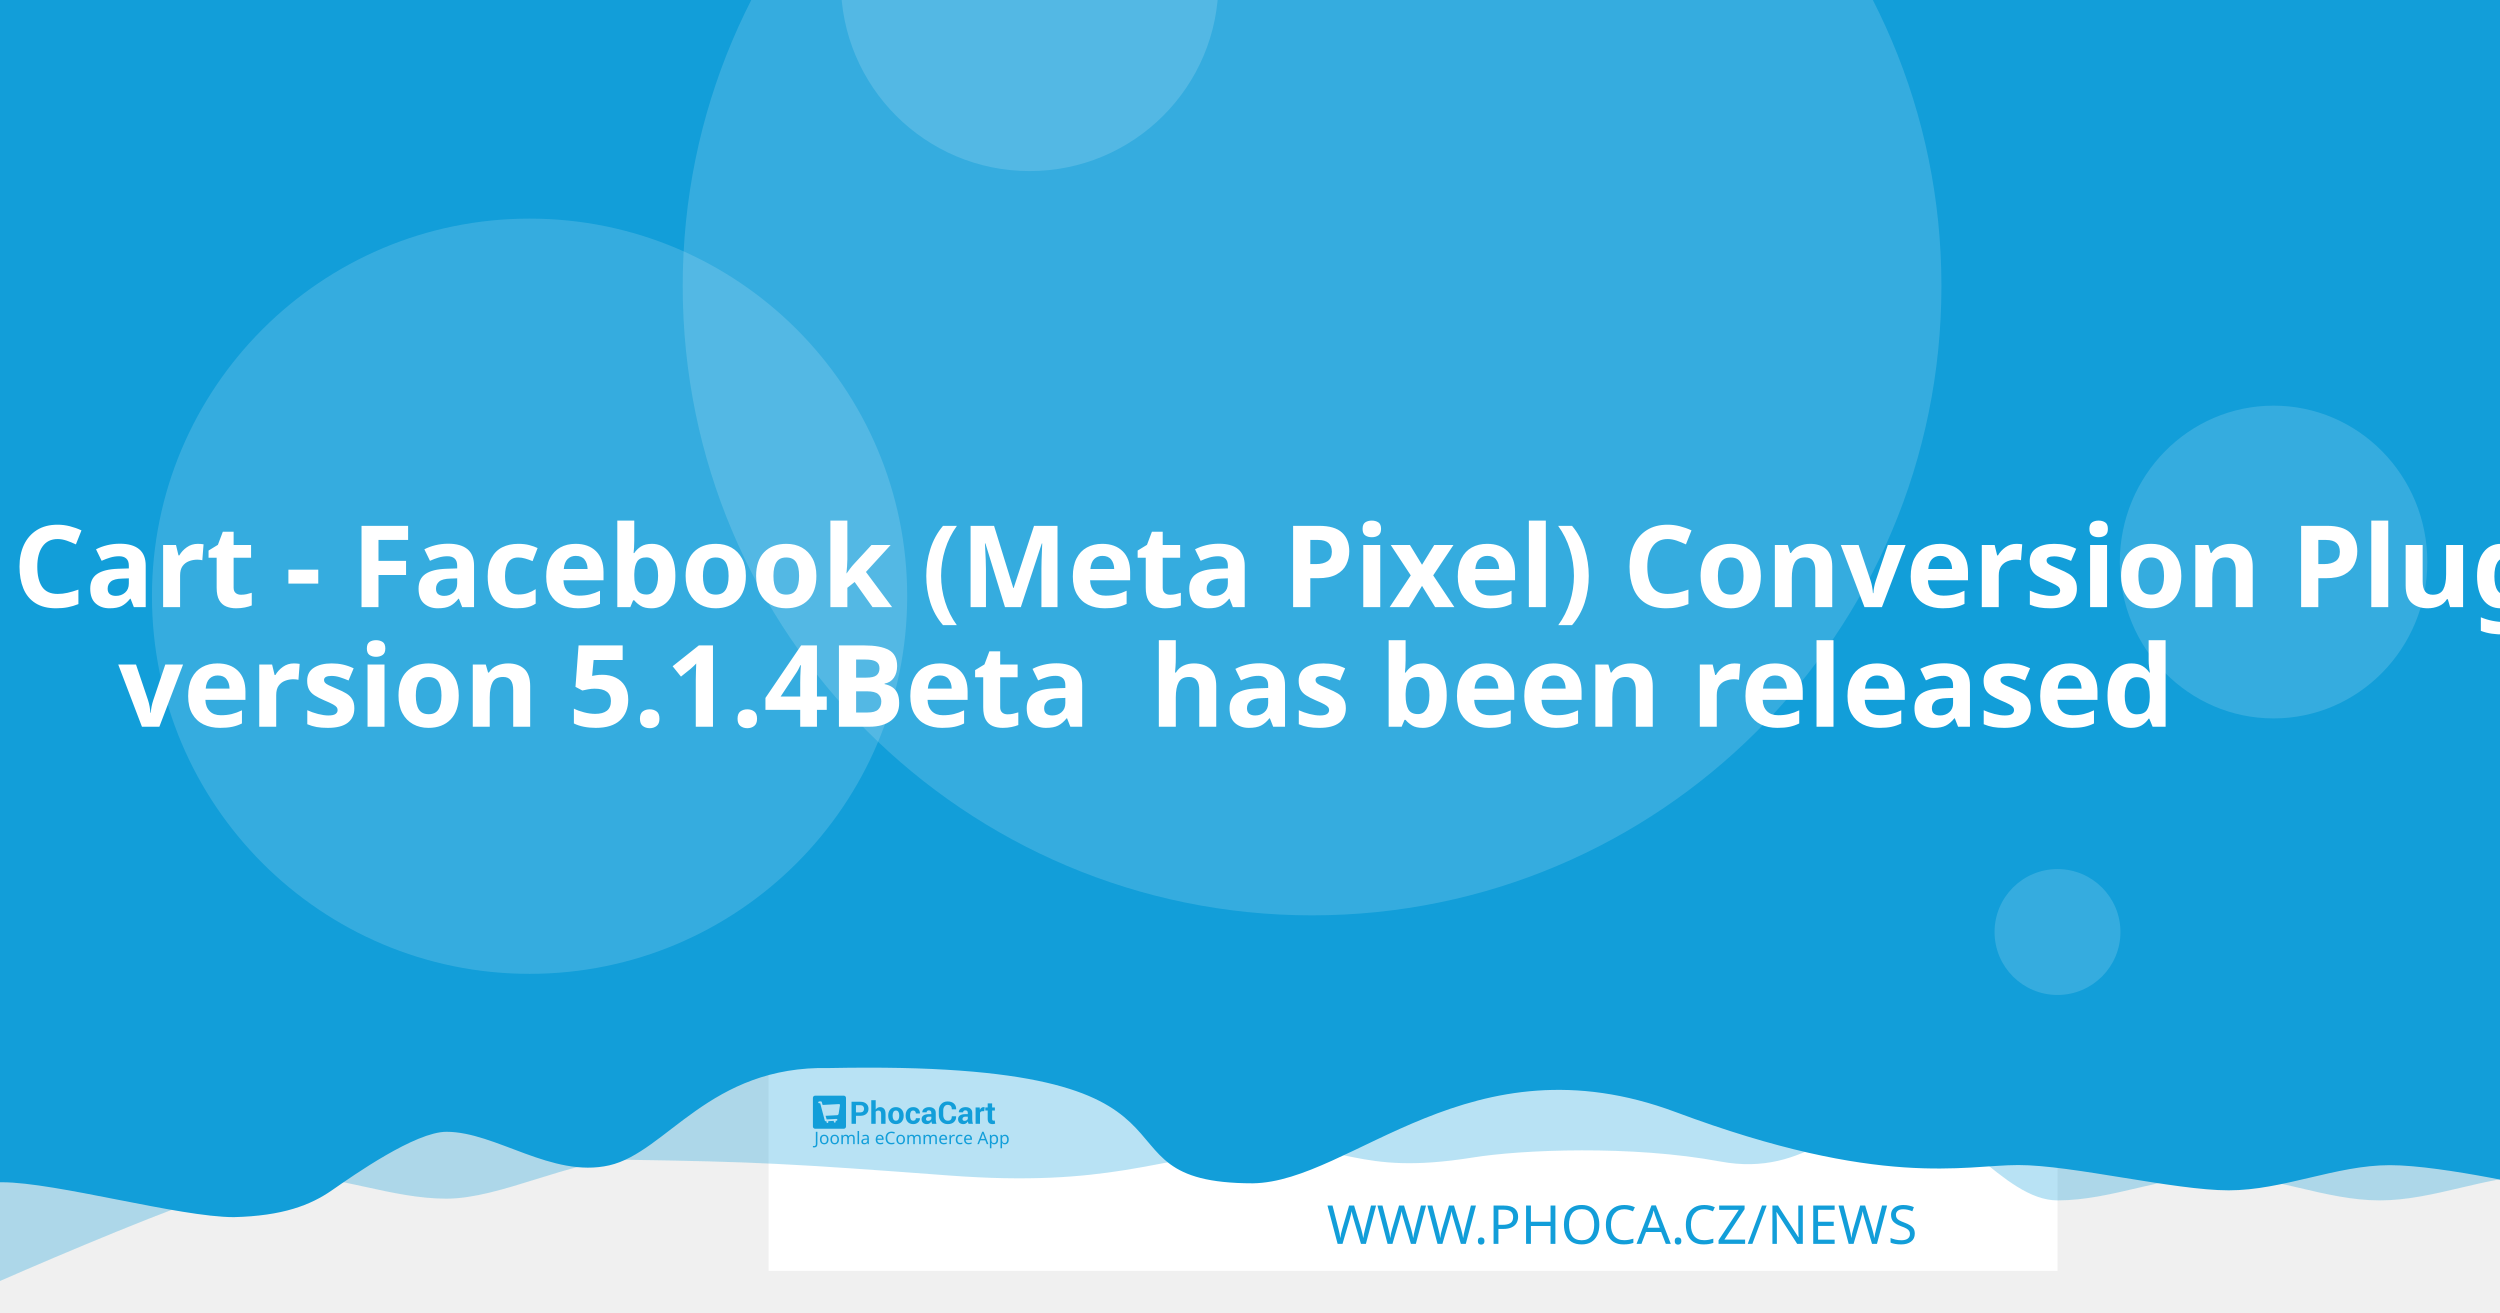
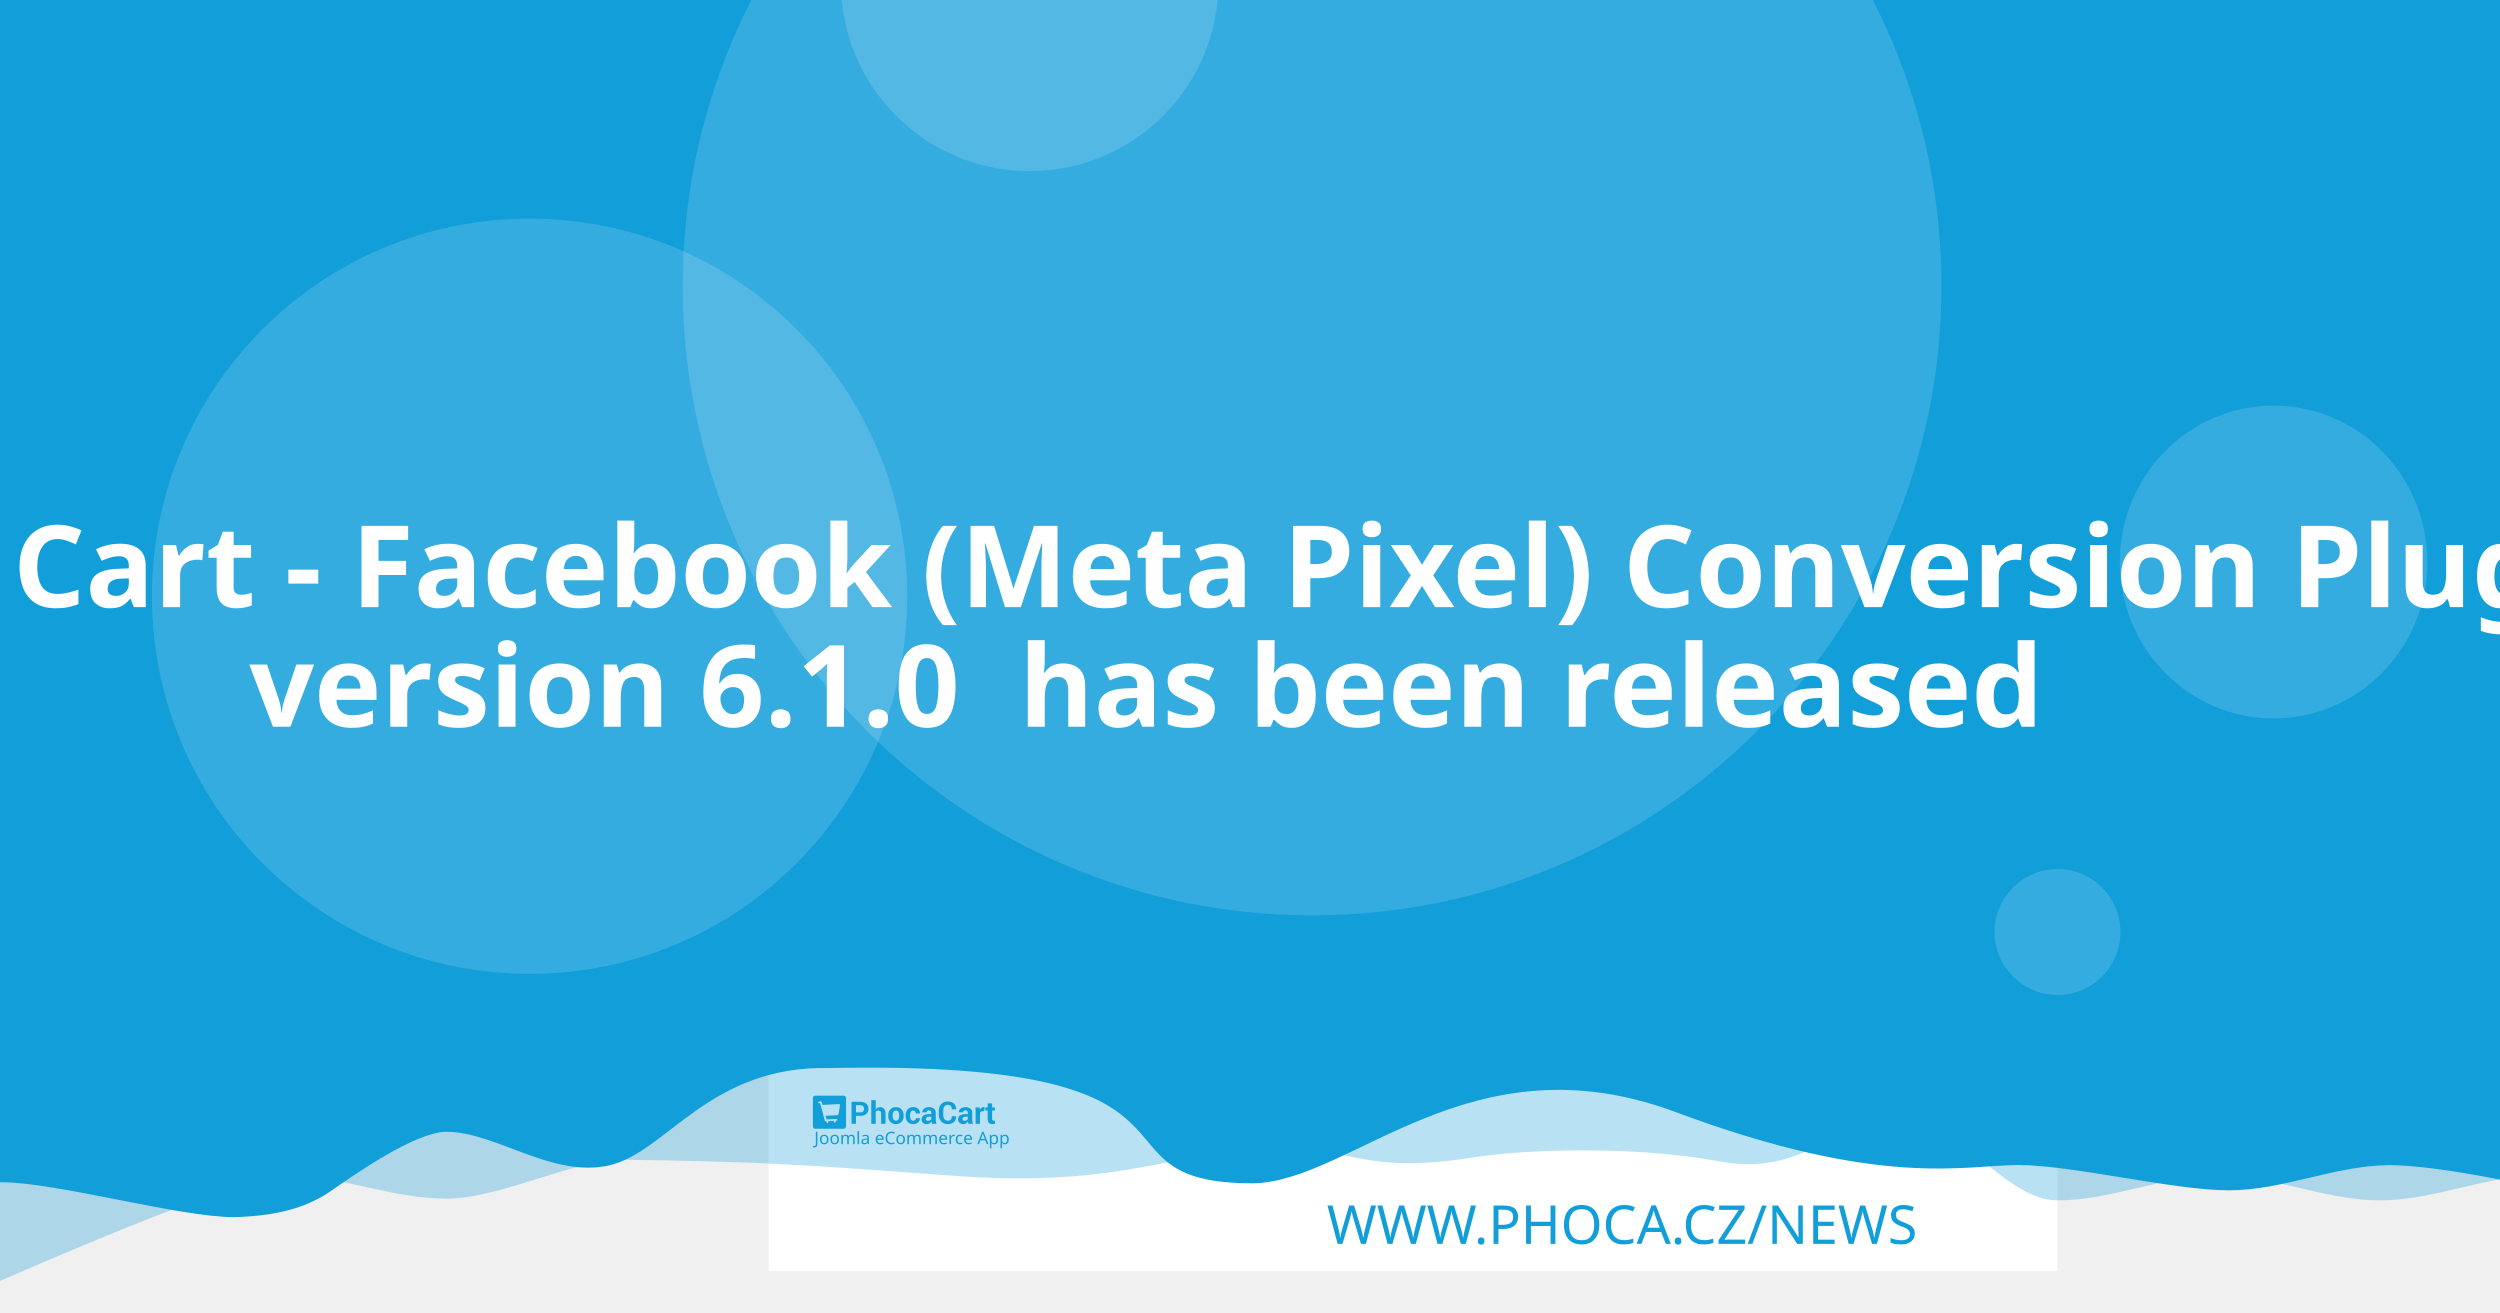
<svg xmlns="http://www.w3.org/2000/svg" width="1200" height="630" viewBox="0 0 1200 630" version="1.1" id="svg5">
  <defs id="defs2" />
  <g id="layer1">
    <path d="m 20.256,108.517 a 7.714,7.714 0 0 0 -7.714,7.714 v 97.981 a 7.714,7.714 0 0 0 7.714,7.714 h 97.976 a 7.714,7.714 0 0 0 7.714,-7.714 v -97.981 a 7.714,7.714 0 0 0 -7.714,-7.714 z m 19.435,19.56 c 0.714,-0.04 1.37,0.151 1.984,0.583 0.613,0.434 1.018,0.978 1.215,1.637 l 2.918,10.039 56.209,-2.948 c 1.002,-0.052 1.838,0.296 2.506,1.04 0.665,0.732 0.929,1.612 0.768,2.626 l -4.71,30.132 c -0.167,0.89 -0.688,1.809 -1.557,2.747 -0.869,0.95 -2.001,1.463 -3.38,1.537 l -39.707,2.079 3.671,12.389 33.562,-1.758 c 0.878,-0.049 1.633,0.215 2.28,0.783 0.632,0.583 0.971,1.312 1.019,2.19 0.046,0.878 -0.215,1.633 -0.783,2.28 -0.583,0.635 -1.312,0.974 -2.19,1.019 l -3.139,0.166 0.166,3.134 c 0.046,0.881 -0.215,1.638 -0.798,2.27 -0.571,0.647 -1.294,0.99 -2.174,1.034 -0.878,0.046 -1.635,-0.215 -2.27,-0.798 -0.647,-0.571 -0.984,-1.297 -1.03,-2.174 l -0.166,-3.134 -18.817,0.979 0.161,3.139 c 0.046,0.881 -0.212,1.638 -0.783,2.27 -0.583,0.647 -1.312,0.988 -2.19,1.034 -0.878,0.049 -1.633,-0.215 -2.28,-0.798 -0.635,-0.571 -0.974,-1.297 -1.019,-2.174 l -0.166,-3.139 -1.943,0.101 c -0.753,0.039 -1.441,-0.135 -2.079,-0.517 -0.623,-0.383 -1.068,-0.764 -1.341,-1.125 l -0.347,-0.613 -15.769,-59.624 -3.39,0.176 c -0.841,0.046 -1.586,-0.219 -2.245,-0.798 -0.659,-0.571 -1.009,-1.292 -1.055,-2.169 -0.046,-0.881 0.225,-1.635 0.824,-2.27 0.595,-0.647 1.308,-0.989 2.149,-1.034 z" style="fill:#ffffff;stroke-width:1.208;paint-order:stroke fill markers" id="path400" />
    <rect style="opacity:1;fill:#ffffff;stroke-width:6.042;stroke-linejoin:round;paint-order:stroke fill markers" id="rect723" width="618.676" height="618.676" x="368.924" y="-8.647" />
    <path id="rect4460" style="opacity:0.3;fill:#129ed9;fill-opacity:1;stroke-width:6.042;stroke-linejoin:round;paint-order:stroke fill markers" d="M 59.586,-3.814 H 1296.938 v 580.009 c 0,0 -51.556,-12.084 -77.334,-12.084 -25.778,0 -51.244,12.084 -77.335,12.084 -26.091,0 -51.556,-12.084 -77.334,-12.084 -25.778,0 -51.244,12.084 -77.335,12.084 -26.091,0 -50.615,-41.931 -76.393,-41.931 -25.778,0 -43.072,31.169 -85.504,23.256 -42.433,-7.913 -95.293,-5.729 -119.04,-1.869 -57.142,9.103 -59.508,-8.125 -105.573,-4.001 -46.065,4.124 -68.78,18.359 -145.373,12.602 -76.593,-5.757 -93.029,-6.595 -155.544,-7.578 -25.778,0 -59.826,18.693 -85.917,18.693 -26.091,0 -51.556,-11.254 -77.334,-11.254 -25.778,0 -172.338,66.428 -172.338,66.428 z" />
    <path id="rect4460-5" style="fill:#129ed9;fill-opacity:1;stroke-width:6.042;stroke-linejoin:round;paint-order:stroke fill markers" d="M -12.915,-8.647 H 1224.437 v 580.009 c 0,0 -51.556,-12.084 -77.334,-12.084 -25.778,0 -51.243,12.084 -77.334,12.084 -26.091,0 -75.228,-12.142 -101.006,-12.142 -25.778,0 -65.794,11.416 -164.408,-25.412 -98.613,-36.828 -155.373,33.433 -202.968,34.185 -85.545,-0.05 -3.558,-59.324 -203.248,-55.331 -57.687,-1.357 -78.127,40.433 -105.693,46.704 -27.566,6.271 -54.486,-16.105 -78.151,-16.105 -14.933,0 -44.462,20.77 -54.88,28.017 -10.418,7.247 -23.732,12.357 -47.124,12.95 -26.091,0 -85.565,-16.747 -111.343,-16.747 -25.778,0 -13.863,3.88 -13.863,3.88 z" />
    <circle style="opacity:0.15;fill:#ffffff;fill-opacity:1;stroke-width:6.042;stroke-linejoin:round;paint-order:stroke fill markers" id="path8376" cx="629.794" cy="137.279" r="302.088" />
    <text xml:space="preserve" style="font-style:normal;font-weight:normal;font-size:25.778px;line-height:1.25;font-family:sans-serif;fill:#129ed9;fill-opacity:1;stroke:none;stroke-width:1.208" x="953.817" y="597.071" id="text2910-3-7">
      <tspan id="tspan2908-6-5" x="953.817" y="597.071" style="font-style:normal;font-variant:normal;font-weight:300;font-stretch:normal;font-size:25.778px;font-family:Montserrat;-inkscape-font-specification:'Montserrat Light';text-align:end;text-anchor:end;fill:#129ed9;fill-opacity:1;stroke-width:1.208">WWW.PHOCA.CZ/NEWS</tspan>
    </text>
    <text xml:space="preserve" style="font-style:normal;font-variant:normal;font-weight:600;font-stretch:normal;font-size:54.666px;line-height:1.05;font-family:Rubik;-inkscape-font-specification:'Rubik Semi-Bold';fill:#ffffff;fill-opacity:1;stroke:none;stroke-width:1.577" x="600" y="234.034" id="text11252">
      <tspan x="600" y="234.034" id="tspan403" style="text-align:center;text-anchor:middle;stroke-width:1.577" />
      <tspan x="600" y="291.433" style="font-size:54.666px;text-align:center;text-anchor:middle;stroke-width:1.577" id="tspan444">Phoca Cart - Facebook (Meta Pixel) Conversion Plugin</tspan>
-       <tspan x="600" y="348.833" id="tspan2906" style="font-size:54.666px;text-align:center;text-anchor:middle;stroke-width:1.577">version 5.1.4Beta
+       <tspan x="600" y="348.833" id="tspan2906" style="font-size:54.666px;text-align:center;text-anchor:middle;stroke-width:1.577">version 6.1.0
 has been released</tspan>
      <tspan x="600" y="406.232" id="tspan1994" style="font-size:54.666px;stroke-width:1.577" />
    </text>
    <circle style="opacity:0.15;fill:#ffffff;fill-opacity:1;stroke-width:6.042;stroke-linejoin:round;paint-order:stroke fill markers" id="path8376-9" cx="254.196" cy="286.191" r="181.253" />
    <circle style="opacity:0.15;fill:#ffffff;fill-opacity:1;stroke-width:6.042;stroke-linejoin:round;paint-order:stroke fill markers" id="path8376-6" cx="494.235" cy="-8.506" r="90.626" />
    <ellipse style="opacity:0.15;fill:#ffffff;fill-opacity:1;stroke-width:7.442;stroke-linejoin:round;paint-order:stroke fill markers" id="path8376-6-2" cx="1091.315" cy="269.776" rx="73.793" ry="75.059" />
    <g id="g8950" transform="matrix(0.360172,0,0,0.360172,498.6223,396.4642)" style="fill:#129ed9;fill-opacity:1;stroke-width:3.355">
      <g id="g895" transform="translate(-301.0409,359.4151)" style="fill:#129ed9;fill-opacity:1;stroke-width:3.355">
        <g transform="matrix(1.3333,0,0,-1.3333,-75.59,850.15)" fill="#ffffff" image-rendering="optimizeQuality" id="g280" style="clip-rule:evenodd;fill:#129ed9;fill-opacity:1;stroke-width:8.934;shape-rendering:geometricPrecision">
          <path d="m 99.728,617.49 v -7.994 h -4.423 v 22.031 h 8.784 c 2.532,0 4.527,-0.646 5.979,-1.937 1.452,-1.291 2.181,-2.99 2.181,-5.097 0,-2.107 -0.729,-3.801 -2.181,-5.082 -1.452,-1.281 -3.446,-1.921 -5.979,-1.921 z m 0,3.408 h 4.361 c 1.23,0 2.165,0.336 2.801,1.002 0.635,0.671 0.951,1.523 0.951,2.561 0,1.059 -0.315,1.932 -0.946,2.623 -0.63,0.687 -1.566,1.033 -2.806,1.033 H 99.728 Z" id="path262" style="fill:#129ed9;fill-opacity:1;stroke-width:3.355" />
          <path d="m 119.45,623.79 c 0.517,0.749 1.147,1.327 1.891,1.746 0.749,0.418 1.576,0.63 2.485,0.63 1.705,0 3.043,-0.568 4.02,-1.704 0.971,-1.131 1.457,-2.887 1.457,-5.252 v -9.714 h -4.418 v 9.76 c 0,1.276 -0.227,2.174 -0.677,2.706 -0.445,0.532 -1.116,0.795 -2.005,0.795 -0.605,0 -1.137,-0.108 -1.602,-0.325 -0.465,-0.217 -0.847,-0.522 -1.152,-0.919 v -12.017 h -4.418 v 23.611 h 4.418 z" id="path264" style="fill:#129ed9;fill-opacity:1;stroke-width:3.355" />
          <path d="m 131.96,617.83 c 0,2.438 0.682,4.436 2.046,5.996 1.359,1.554 3.25,2.334 5.663,2.334 2.418,0 4.315,-0.774 5.689,-2.329 1.375,-1.549 2.062,-3.553 2.062,-6.001 v -0.32 c 0,-2.458 -0.687,-4.462 -2.051,-6.011 -1.369,-1.544 -3.261,-2.319 -5.674,-2.319 -2.418,0 -4.315,0.775 -5.684,2.319 -1.364,1.549 -2.051,3.553 -2.051,6.011 z m 4.408,-0.31 c 0,-1.487 0.264,-2.68 0.785,-3.584 0.527,-0.899 1.375,-1.348 2.542,-1.348 1.142,0 1.979,0.454 2.506,1.358 0.532,0.904 0.796,2.097 0.796,3.574 v 0.315 c 0,1.446 -0.269,2.629 -0.801,3.542 -0.537,0.914 -1.38,1.374 -2.527,1.374 -1.142,0 -1.979,-0.46 -2.506,-1.379 -0.532,-0.919 -0.796,-2.102 -0.796,-3.537 z" id="path266" style="fill:#129ed9;fill-opacity:1;stroke-width:3.355" />
          <path d="m 157.01,612.59 c 0.79,0 1.421,0.227 1.891,0.682 0.475,0.454 0.713,1.064 0.713,1.828 h 4.015 l 0.041,-0.093 c 0.041,-1.653 -0.579,-3.037 -1.871,-4.152 -1.287,-1.116 -2.883,-1.673 -4.79,-1.673 -2.439,0 -4.325,0.769 -5.648,2.314 -1.318,1.544 -1.979,3.522 -1.979,5.944 v 0.449 c 0,2.412 0.656,4.395 1.974,5.944 1.317,1.554 3.198,2.329 5.638,2.329 2.02,0 3.648,-0.573 4.883,-1.725 1.235,-1.151 1.835,-2.664 1.793,-4.539 l -0.031,-0.088 h -4.026 c 0,0.842 -0.233,1.544 -0.698,2.107 -0.46,0.558 -1.101,0.837 -1.922,0.837 -1.168,0 -1.995,-0.454 -2.475,-1.358 -0.476,-0.904 -0.718,-2.071 -0.718,-3.496 v -0.454 c 0,-1.456 0.243,-2.628 0.718,-3.522 0.48,-0.888 1.312,-1.332 2.491,-1.332" id="path268" style="fill:#129ed9;fill-opacity:1;stroke-width:3.355" />
          <path d="m 175.8,609.49 c -0.165,0.372 -0.305,0.764 -0.419,1.183 -0.119,0.413 -0.202,0.837 -0.248,1.27 -0.455,-0.8 -1.054,-1.456 -1.798,-1.978 -0.739,-0.521 -1.628,-0.785 -2.656,-0.785 -1.715,0 -3.038,0.439 -3.963,1.322 -0.93,0.883 -1.395,2.086 -1.395,3.604 0,1.606 0.62,2.845 1.855,3.729 1.235,0.883 3.038,1.322 5.41,1.322 h 2.47 v 1.301 c 0,0.785 -0.207,1.394 -0.62,1.828 -0.413,0.434 -1.023,0.651 -1.834,0.651 -0.713,0 -1.266,-0.175 -1.653,-0.522 -0.393,-0.346 -0.584,-0.826 -0.584,-1.446 l -4.268,0.016 -0.016,0.093 c -0.072,1.379 0.527,2.572 1.798,3.579 1.271,1.002 2.946,1.503 5.013,1.503 1.958,0 3.545,-0.496 4.769,-1.492 1.22,-0.992 1.829,-2.406 1.829,-4.24 v -6.76 c 0,-0.769 0.062,-1.492 0.176,-2.164 0.119,-0.676 0.299,-1.348 0.553,-2.014 z m -4.046,2.943 c 0.78,0 1.468,0.191 2.077,0.574 0.605,0.382 1.013,0.826 1.225,1.332 v 2.308 h -2.47 c -0.935,0 -1.648,-0.232 -2.134,-0.702 -0.481,-0.47 -0.724,-1.033 -0.724,-1.699 0,-0.542 0.181,-0.981 0.542,-1.312 0.367,-0.336 0.858,-0.501 1.483,-0.501" id="path270" style="fill:#129ed9;fill-opacity:1;stroke-width:3.355" />
          <path d="m 199.84,617.01 0.031,-0.088 c 0.041,-2.37 -0.682,-4.25 -2.17,-5.645 -1.488,-1.394 -3.555,-2.091 -6.201,-2.091 -2.656,0 -4.811,0.852 -6.464,2.556 -1.653,1.704 -2.486,3.894 -2.486,6.579 v 4.369 c 0,2.67 0.812,4.86 2.424,6.574 1.617,1.715 3.715,2.572 6.299,2.572 2.723,0 4.852,-0.697 6.386,-2.097 1.535,-1.399 2.284,-3.305 2.243,-5.717 l -0.031,-0.088 h -4.299 c 0,1.451 -0.346,2.561 -1.044,3.336 -0.698,0.769 -1.783,1.157 -3.255,1.157 -1.323,0 -2.372,-0.537 -3.147,-1.606 -0.78,-1.074 -1.168,-2.438 -1.168,-4.1 v -4.39 c 0,-1.683 0.408,-3.057 1.225,-4.131 0.822,-1.069 1.922,-1.606 3.317,-1.606 1.38,0 2.403,0.372 3.064,1.11 0.661,0.744 0.992,1.844 0.992,3.305 z" id="path272" style="fill:#129ed9;fill-opacity:1;stroke-width:3.355" />
          <path d="m 212.27,609.49 c -0.165,0.372 -0.305,0.764 -0.419,1.183 -0.119,0.413 -0.202,0.837 -0.248,1.27 -0.455,-0.8 -1.054,-1.456 -1.798,-1.978 -0.739,-0.521 -1.628,-0.785 -2.656,-0.785 -1.716,0 -3.038,0.439 -3.963,1.322 -0.93,0.883 -1.395,2.086 -1.395,3.604 0,1.606 0.62,2.845 1.855,3.729 1.235,0.883 3.039,1.322 5.41,1.322 h 2.47 v 1.301 c 0,0.785 -0.207,1.394 -0.62,1.828 -0.413,0.434 -1.023,0.651 -1.834,0.651 -0.713,0 -1.266,-0.175 -1.654,-0.522 -0.393,-0.346 -0.584,-0.826 -0.584,-1.446 l -4.268,0.016 -0.016,0.093 c -0.072,1.379 0.527,2.572 1.798,3.579 1.271,1.002 2.945,1.503 5.013,1.503 1.958,0 3.545,-0.496 4.769,-1.492 1.22,-0.992 1.829,-2.406 1.829,-4.24 v -6.76 c 0,-0.769 0.062,-1.492 0.176,-2.164 0.119,-0.676 0.3,-1.348 0.553,-2.014 z m -4.046,2.943 c 0.78,0 1.468,0.191 2.077,0.574 0.605,0.382 1.013,0.826 1.224,1.332 v 2.308 h -2.47 c -0.935,0 -1.649,-0.232 -2.134,-0.702 -0.481,-0.47 -0.723,-1.033 -0.723,-1.699 0,-0.542 0.181,-0.981 0.542,-1.312 0.367,-0.336 0.858,-0.501 1.483,-0.501" id="path274" style="fill:#129ed9;fill-opacity:1;stroke-width:3.355" />
          <path d="m 227.92,622.06 -1.617,0.046 c -0.656,0 -1.199,-0.134 -1.623,-0.408 -0.423,-0.274 -0.744,-0.656 -0.966,-1.152 v -11.052 h -4.408 v 16.36 h 4.103 l 0.196,-2.422 c 0.382,0.857 0.883,1.528 1.494,2.009 0.61,0.48 1.312,0.723 2.108,0.723 0.223,0 0.429,-0.015 0.615,-0.052 0.186,-0.036 0.377,-0.077 0.568,-0.129 z" id="path276" style="fill:#129ed9;fill-opacity:1;stroke-width:3.355" />
          <path d="m 235.83,629.86 v -4.007 h 2.754 v -3.099 H 235.83 v -8.33 c 0,-0.635 0.129,-1.09 0.393,-1.363 0.263,-0.274 0.615,-0.408 1.059,-0.408 0.232,0 0.434,0.01 0.599,0.036 0.166,0.026 0.362,0.072 0.579,0.129 l 0.383,-3.181 c -0.445,-0.155 -0.878,-0.268 -1.302,-0.341 -0.424,-0.078 -0.884,-0.114 -1.38,-0.114 -1.524,0 -2.697,0.418 -3.519,1.255 -0.822,0.837 -1.235,2.159 -1.235,3.977 v 8.34 h -2.392 v 3.099 h 2.392 v 4.007 z" id="path278" style="fill:#129ed9;fill-opacity:1;stroke-width:3.355" />
        </g>
        <g fill="#ffffff" fill-rule="evenodd" image-rendering="optimizeQuality" stroke-width="1.934" aria-label="Joomla eCommerce App" id="g318" style="clip-rule:evenodd;fill:#129ed9;fill-opacity:1;shape-rendering:geometricPrecision">
          <path d="M 1.704,69 Q 1.151,69 0.736,68.908 0.321,68.839 -0.002,68.7 v -1.752 q 0.369,0.092 0.784,0.161 0.415,0.069 0.876,0.069 0.576,0 1.083,-0.231 0.53,-0.231 0.853,-0.807 0.323,-0.576 0.323,-1.614 v -16.368 h 2.075 v 16.206 q 0,2.374 -1.176,3.504 -1.176,1.13 -3.112,1.13 z" id="path282" style="fill:#129ed9;fill-opacity:1;stroke-width:1.934" />
          <path d="m 20.792,58.419 q 0,3.066 -1.568,4.749 -1.545,1.683 -4.196,1.683 -1.637,0 -2.928,-0.738 -1.268,-0.761 -2.006,-2.19 -0.738,-1.452 -0.738,-3.504 0,-3.066 1.545,-4.726 1.545,-1.66 4.196,-1.66 1.683,0 2.951,0.761 1.291,0.738 2.006,2.167 0.738,1.406 0.738,3.458 z m -9.336,0 q 0,2.19 0.853,3.481 0.876,1.268 2.766,1.268 1.867,0 2.743,-1.268 0.876,-1.291 0.876,-3.481 0,-2.19 -0.876,-3.435 -0.876,-1.245 -2.766,-1.245 -1.89,0 -2.743,1.245 -0.853,1.245 -0.853,3.435 z" id="path284" style="fill:#129ed9;fill-opacity:1;stroke-width:1.934" />
          <path d="m 34.739,58.419 q 0,3.066 -1.568,4.749 -1.545,1.683 -4.196,1.683 -1.637,0 -2.928,-0.738 -1.268,-0.761 -2.006,-2.19 -0.738,-1.452 -0.738,-3.504 0,-3.066 1.545,-4.726 1.545,-1.66 4.196,-1.66 1.683,0 2.951,0.761 1.291,0.738 2.006,2.167 0.738,1.406 0.738,3.458 z m -9.336,0 q 0,2.19 0.853,3.481 0.876,1.268 2.766,1.268 1.867,0 2.743,-1.268 0.876,-1.291 0.876,-3.481 0,-2.19 -0.876,-3.435 -0.876,-1.245 -2.766,-1.245 -1.89,0 -2.743,1.245 -0.853,1.245 -0.853,3.435 z" id="path286" style="fill:#129ed9;fill-opacity:1;stroke-width:1.934" />
          <path d="m 51.499,52.033 q 2.098,0 3.135,1.083 1.037,1.06 1.037,3.458 V 64.62 H 53.666 v -7.953 q 0,-2.928 -2.513,-2.928 -1.798,0 -2.582,1.037 -0.761,1.037 -0.761,3.02 V 64.62 h -2.006 v -7.953 q 0,-2.928 -2.536,-2.928 -1.867,0 -2.582,1.153 -0.715,1.153 -0.715,3.32 v 6.409 h -2.029 v -12.356 h 1.637 l 0.3,1.683 h 0.115 q 0.576,-0.968 1.545,-1.429 0.991,-0.484 2.098,-0.484 2.905,0 3.781,2.075 h 0.115 q 0.622,-1.06 1.683,-1.568 1.083,-0.507 2.282,-0.507 z" id="path288" style="fill:#129ed9;fill-opacity:1;stroke-width:1.934" />
          <path d="M 61.527,64.62 H 59.498 V 47.1 h 2.029 z" id="path290" style="fill:#129ed9;fill-opacity:1;stroke-width:1.934" />
          <path d="m 70.126,52.056 q 2.259,0 3.343,0.991 1.083,0.991 1.083,3.158 v 8.414 h -1.475 l -0.392,-1.752 h -0.092 q -0.807,1.014 -1.706,1.498 -0.876,0.484 -2.444,0.484 -1.683,0 -2.789,-0.876 -1.107,-0.899 -1.107,-2.789 0,-1.844 1.452,-2.836 1.452,-1.014 4.472,-1.107 l 2.098,-0.069 v -0.738 q 0,-1.545 -0.669,-2.144 -0.669,-0.599 -1.89,-0.599 -0.968,0 -1.844,0.3 -0.876,0.277 -1.637,0.645 l -0.622,-1.522 q 0.807,-0.438 1.913,-0.738 1.107,-0.323 2.305,-0.323 z m 0.599,6.593 q -2.305,0.092 -3.204,0.738 -0.876,0.645 -0.876,1.821 0,1.037 0.622,1.522 0.645,0.484 1.637,0.484 1.568,0 2.605,-0.853 1.037,-0.876 1.037,-2.674 v -1.107 z" id="path292" style="fill:#129ed9;fill-opacity:1;stroke-width:1.934" />
          <path d="m 89.144,52.033 q 1.591,0 2.72,0.692 1.153,0.692 1.752,1.96 0.622,1.245 0.622,2.928 v 1.222 h -8.46 q 0.046,2.098 1.06,3.204 1.037,1.083 2.882,1.083 1.176,0 2.075,-0.207 0.922,-0.231 1.89,-0.645 v 1.775 q -0.945,0.415 -1.867,0.599 -0.922,0.207 -2.19,0.207 -1.752,0 -3.112,-0.715 -1.337,-0.715 -2.098,-2.121 -0.738,-1.429 -0.738,-3.481 0,-2.029 0.669,-3.481 0.692,-1.452 1.913,-2.236 1.245,-0.784 2.882,-0.784 z m -0.023,1.66 q -1.452,0 -2.305,0.945 -0.83,0.922 -0.991,2.582 h 6.293 q -0.023,-1.568 -0.738,-2.536 -0.715,-0.991 -2.259,-0.991 z" id="path294" style="fill:#129ed9;fill-opacity:1;stroke-width:1.934" />
          <path d="m 104.71,49.751 q -2.651,0 -4.173,1.775 -1.522,1.775 -1.522,4.864 0,3.066 1.406,4.864 1.429,1.775 4.265,1.775 1.083,0 2.052,-0.184 0.968,-0.184 1.89,-0.461 v 1.798 q -0.922,0.346 -1.913,0.507 -0.968,0.161 -2.328,0.161 -2.513,0 -4.196,-1.037 -1.683,-1.037 -2.536,-2.951 -0.83,-1.913 -0.83,-4.495 0,-2.49 0.899,-4.38 0.922,-1.913 2.697,-2.974 1.775,-1.083 4.311,-1.083 2.605,0 4.541,0.968 l -0.83,1.752 q -0.761,-0.346 -1.706,-0.622 -0.922,-0.277 -2.029,-0.277 z" id="path296" style="fill:#129ed9;fill-opacity:1;stroke-width:1.934" />
          <path d="m 122.69,58.419 q 0,3.066 -1.568,4.749 -1.545,1.683 -4.196,1.683 -1.637,0 -2.928,-0.738 -1.268,-0.761 -2.006,-2.19 -0.738,-1.452 -0.738,-3.504 0,-3.066 1.545,-4.726 1.545,-1.66 4.196,-1.66 1.683,0 2.951,0.761 1.291,0.738 2.006,2.167 0.738,1.406 0.738,3.458 z m -9.336,0 q 0,2.19 0.853,3.481 0.876,1.268 2.766,1.268 1.867,0 2.743,-1.268 0.876,-1.291 0.876,-3.481 0,-2.19 -0.876,-3.435 -0.876,-1.245 -2.766,-1.245 -1.89,0 -2.743,1.245 -0.853,1.245 -0.853,3.435 z" id="path298" style="fill:#129ed9;fill-opacity:1;stroke-width:1.934" />
          <path d="m 139.45,52.033 q 2.098,0 3.135,1.083 1.037,1.06 1.037,3.458 V 64.62 h -2.006 v -7.953 q 0,-2.928 -2.513,-2.928 -1.798,0 -2.582,1.037 -0.761,1.037 -0.761,3.02 V 64.62 h -2.006 v -7.953 q 0,-2.928 -2.536,-2.928 -1.867,0 -2.582,1.153 -0.715,1.153 -0.715,3.32 v 6.409 h -2.029 v -12.356 h 1.637 l 0.3,1.683 h 0.115 q 0.576,-0.968 1.545,-1.429 0.991,-0.484 2.098,-0.484 2.905,0 3.781,2.075 h 0.115 q 0.622,-1.06 1.683,-1.568 1.083,-0.507 2.282,-0.507 z" id="path300" style="fill:#129ed9;fill-opacity:1;stroke-width:1.934" />
          <path d="m 161,52.033 q 2.098,0 3.135,1.083 1.037,1.06 1.037,3.458 V 64.62 h -2.006 v -7.953 q 0,-2.928 -2.513,-2.928 -1.798,0 -2.582,1.037 -0.761,1.037 -0.761,3.02 V 64.62 h -2.006 v -7.953 q 0,-2.928 -2.536,-2.928 -1.867,0 -2.582,1.153 -0.715,1.153 -0.715,3.32 v 6.409 h -2.029 v -12.356 h 1.637 l 0.3,1.683 h 0.115 q 0.576,-0.968 1.545,-1.429 0.991,-0.484 2.098,-0.484 2.905,0 3.781,2.075 h 0.115 q 0.622,-1.06 1.683,-1.568 1.083,-0.507 2.282,-0.507 z" id="path302" style="fill:#129ed9;fill-opacity:1;stroke-width:1.934" />
          <path d="m 173.77,52.033 q 1.591,0 2.72,0.692 1.153,0.692 1.752,1.96 0.622,1.245 0.622,2.928 v 1.222 h -8.46 q 0.046,2.098 1.06,3.204 1.037,1.083 2.882,1.083 1.176,0 2.075,-0.207 0.922,-0.231 1.89,-0.645 v 1.775 q -0.945,0.415 -1.867,0.599 -0.922,0.207 -2.19,0.207 -1.752,0 -3.112,-0.715 -1.337,-0.715 -2.098,-2.121 -0.738,-1.429 -0.738,-3.481 0,-2.029 0.669,-3.481 0.692,-1.452 1.913,-2.236 1.245,-0.784 2.882,-0.784 z m -0.023,1.66 q -1.452,0 -2.305,0.945 -0.83,0.922 -0.991,2.582 h 6.293 q -0.023,-1.568 -0.738,-2.536 -0.715,-0.991 -2.259,-0.991 z" id="path304" style="fill:#129ed9;fill-opacity:1;stroke-width:1.934" />
          <path d="m 187.76,52.033 q 0.346,0 0.738,0.046 0.415,0.023 0.715,0.092 l -0.254,1.867 q -0.3,-0.069 -0.669,-0.115 -0.346,-0.046 -0.669,-0.046 -0.945,0 -1.775,0.53 -0.83,0.507 -1.337,1.452 -0.484,0.922 -0.484,2.167 v 6.593 h -2.029 v -12.356 h 1.66 l 0.231,2.259 h 0.092 q 0.599,-1.014 1.545,-1.752 0.945,-0.738 2.236,-0.738 z" id="path306" style="fill:#129ed9;fill-opacity:1;stroke-width:1.934" />
          <path d="m 196.02,64.851 q -1.637,0 -2.928,-0.669 -1.268,-0.669 -2.006,-2.075 -0.715,-1.406 -0.715,-3.596 0,-2.282 0.761,-3.712 0.761,-1.429 2.052,-2.098 1.314,-0.669 2.974,-0.669 0.945,0 1.821,0.207 0.876,0.184 1.429,0.461 l -0.622,1.683 q -0.553,-0.207 -1.291,-0.392 -0.738,-0.184 -1.383,-0.184 -3.642,0 -3.642,4.68 0,2.236 0.876,3.435 0.899,1.176 2.651,1.176 1.014,0 1.775,-0.207 0.784,-0.207 1.429,-0.507 v 1.798 q -0.622,0.323 -1.383,0.484 -0.738,0.184 -1.798,0.184 z" id="path308" style="fill:#129ed9;fill-opacity:1;stroke-width:1.934" />
          <path d="m 206.9,52.033 q 1.591,0 2.72,0.692 1.153,0.692 1.752,1.96 0.622,1.245 0.622,2.928 v 1.222 h -8.46 q 0.046,2.098 1.06,3.204 1.037,1.083 2.882,1.083 1.176,0 2.075,-0.207 0.922,-0.231 1.89,-0.645 v 1.775 q -0.945,0.415 -1.867,0.599 -0.922,0.207 -2.19,0.207 -1.752,0 -3.112,-0.715 -1.337,-0.715 -2.098,-2.121 -0.738,-1.429 -0.738,-3.481 0,-2.029 0.669,-3.481 0.692,-1.452 1.913,-2.236 1.245,-0.784 2.882,-0.784 z m -0.023,1.66 q -1.452,0 -2.305,0.945 -0.83,0.922 -0.991,2.582 h 6.293 q -0.023,-1.568 -0.738,-2.536 -0.715,-0.991 -2.259,-0.991 z" id="path310" style="fill:#129ed9;fill-opacity:1;stroke-width:1.934" />
          <path d="m 231.73,64.62 -1.983,-5.095 h -6.524 l -1.96,5.095 h -2.098 l 6.432,-16.529 h 1.867 l 6.409,16.529 z m -4.449,-11.918 q -0.069,-0.184 -0.231,-0.669 -0.161,-0.484 -0.323,-0.991 -0.138,-0.53 -0.231,-0.807 -0.161,0.715 -0.369,1.406 -0.207,0.669 -0.346,1.06 l -1.867,4.979 h 5.21 z" id="path312" style="fill:#129ed9;fill-opacity:1;stroke-width:1.934" />
          <path d="m 241.73,52.033 q 2.282,0 3.665,1.591 1.406,1.591 1.406,4.795 0,3.158 -1.406,4.795 -1.383,1.637 -3.688,1.637 -1.429,0 -2.374,-0.53 -0.922,-0.553 -1.452,-1.268 h -0.138 q 0.046,0.392 0.092,0.991 0.046,0.599 0.046,1.037 v 5.072 h -2.029 v -17.889 h 1.66 l 0.277,1.683 h 0.092 q 0.553,-0.807 1.452,-1.36 0.899,-0.553 2.397,-0.553 z m -0.369,1.706 q -1.89,0 -2.674,1.06 -0.761,1.06 -0.807,3.227 v 0.392 q 0,2.282 0.738,3.527 0.761,1.222 2.789,1.222 1.13,0 1.844,-0.622 0.738,-0.622 1.083,-1.683 0.369,-1.083 0.369,-2.467 0,-2.121 -0.83,-3.389 -0.807,-1.268 -2.513,-1.268 z" id="path314" style="fill:#129ed9;fill-opacity:1;stroke-width:1.934" />
          <path d="m 255.91,52.033 q 2.282,0 3.665,1.591 1.406,1.591 1.406,4.795 0,3.158 -1.406,4.795 -1.383,1.637 -3.688,1.637 -1.429,0 -2.374,-0.53 -0.922,-0.553 -1.452,-1.268 h -0.138 q 0.046,0.392 0.092,0.991 0.046,0.599 0.046,1.037 v 5.072 h -2.029 v -17.889 h 1.66 l 0.277,1.683 h 0.092 q 0.553,-0.807 1.452,-1.36 0.899,-0.553 2.397,-0.553 z m -0.369,1.706 q -1.89,0 -2.674,1.06 -0.761,1.06 -0.807,3.227 v 0.392 q 0,2.282 0.738,3.527 0.761,1.222 2.789,1.222 1.13,0 1.844,-0.622 0.738,-0.622 1.083,-1.683 0.369,-1.083 0.369,-2.467 0,-2.121 -0.83,-3.389 -0.807,-1.268 -2.513,-1.268 z" id="path316" style="fill:#129ed9;fill-opacity:1;stroke-width:1.934" />
        </g>
        <path d="M 3,0 A 3,3 0 0 0 0,3 v 38.107 a 3,3 0 0 0 3,3 h 38.105 a 3,3 0 0 0 3,-3 V 3 a 3,3 0 0 0 -3,-3 z m 7.559,7.607 c 0.278,-0.015 0.533,0.059 0.771,0.227 0.239,0.169 0.396,0.38 0.473,0.637 l 1.135,3.904 21.861,-1.147 c 0.39,-0.02 0.715,0.115 0.975,0.404 0.259,0.285 0.361,0.627 0.299,1.022 l -1.832,11.719 c -0.065,0.346 -0.268,0.703 -0.605,1.068 -0.338,0.37 -0.778,0.569 -1.315,0.598 l -15.443,0.809 1.428,4.818 13.053,-0.684 c 0.341,-0.019 0.635,0.084 0.887,0.305 0.246,0.227 0.378,0.51 0.396,0.852 0.018,0.341 -0.084,0.635 -0.305,0.887 -0.227,0.247 -0.51,0.379 -0.852,0.396 l -1.221,0.064 0.064,1.219 c 0.018,0.343 -0.084,0.637 -0.311,0.883 -0.222,0.252 -0.503,0.385 -0.846,0.402 -0.341,0.018 -0.636,-0.084 -0.883,-0.311 -0.252,-0.222 -0.383,-0.504 -0.4,-0.846 l -0.064,-1.219 -7.318,0.381 0.062,1.221 c 0.018,0.343 -0.083,0.637 -0.305,0.883 -0.227,0.252 -0.51,0.384 -0.852,0.402 -0.341,0.019 -0.635,-0.084 -0.887,-0.311 -0.247,-0.222 -0.379,-0.504 -0.396,-0.846 l -0.064,-1.221 -0.756,0.039 c -0.293,0.015 -0.561,-0.052 -0.809,-0.201 -0.242,-0.149 -0.415,-0.297 -0.521,-0.438 l -0.135,-0.238 -6.133,-23.189 -1.318,0.068 C 8.066,10.184 7.776,10.082 7.52,9.856 7.263,9.634 7.127,9.354 7.11,9.012 7.092,8.67 7.197,8.377 7.43,8.13 7.661,7.878 7.939,7.745 8.266,7.727 Z" fill="#ffffff" style="fill:#129ed9;fill-opacity:1;stroke-width:8.934;paint-order:stroke fill markers" id="path334" />
      </g>
    </g>
    <circle style="opacity:0.15;fill:#ffffff;fill-opacity:1;stroke-width:6.042;stroke-linejoin:round;paint-order:stroke fill markers" id="path8376-6-2-1" cx="987.6" cy="447.37" r="30.209" />
  </g>
</svg>
